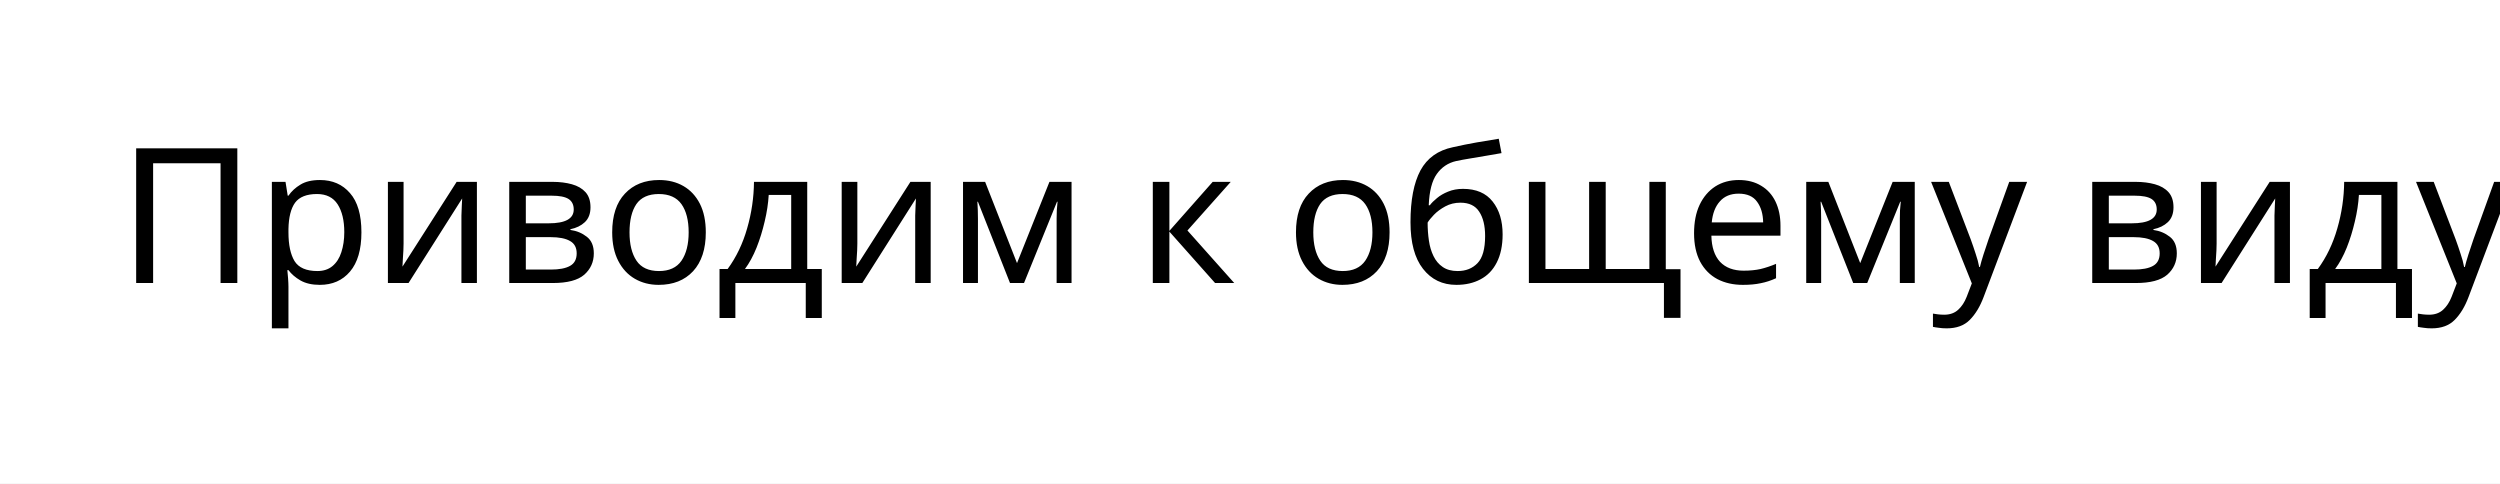
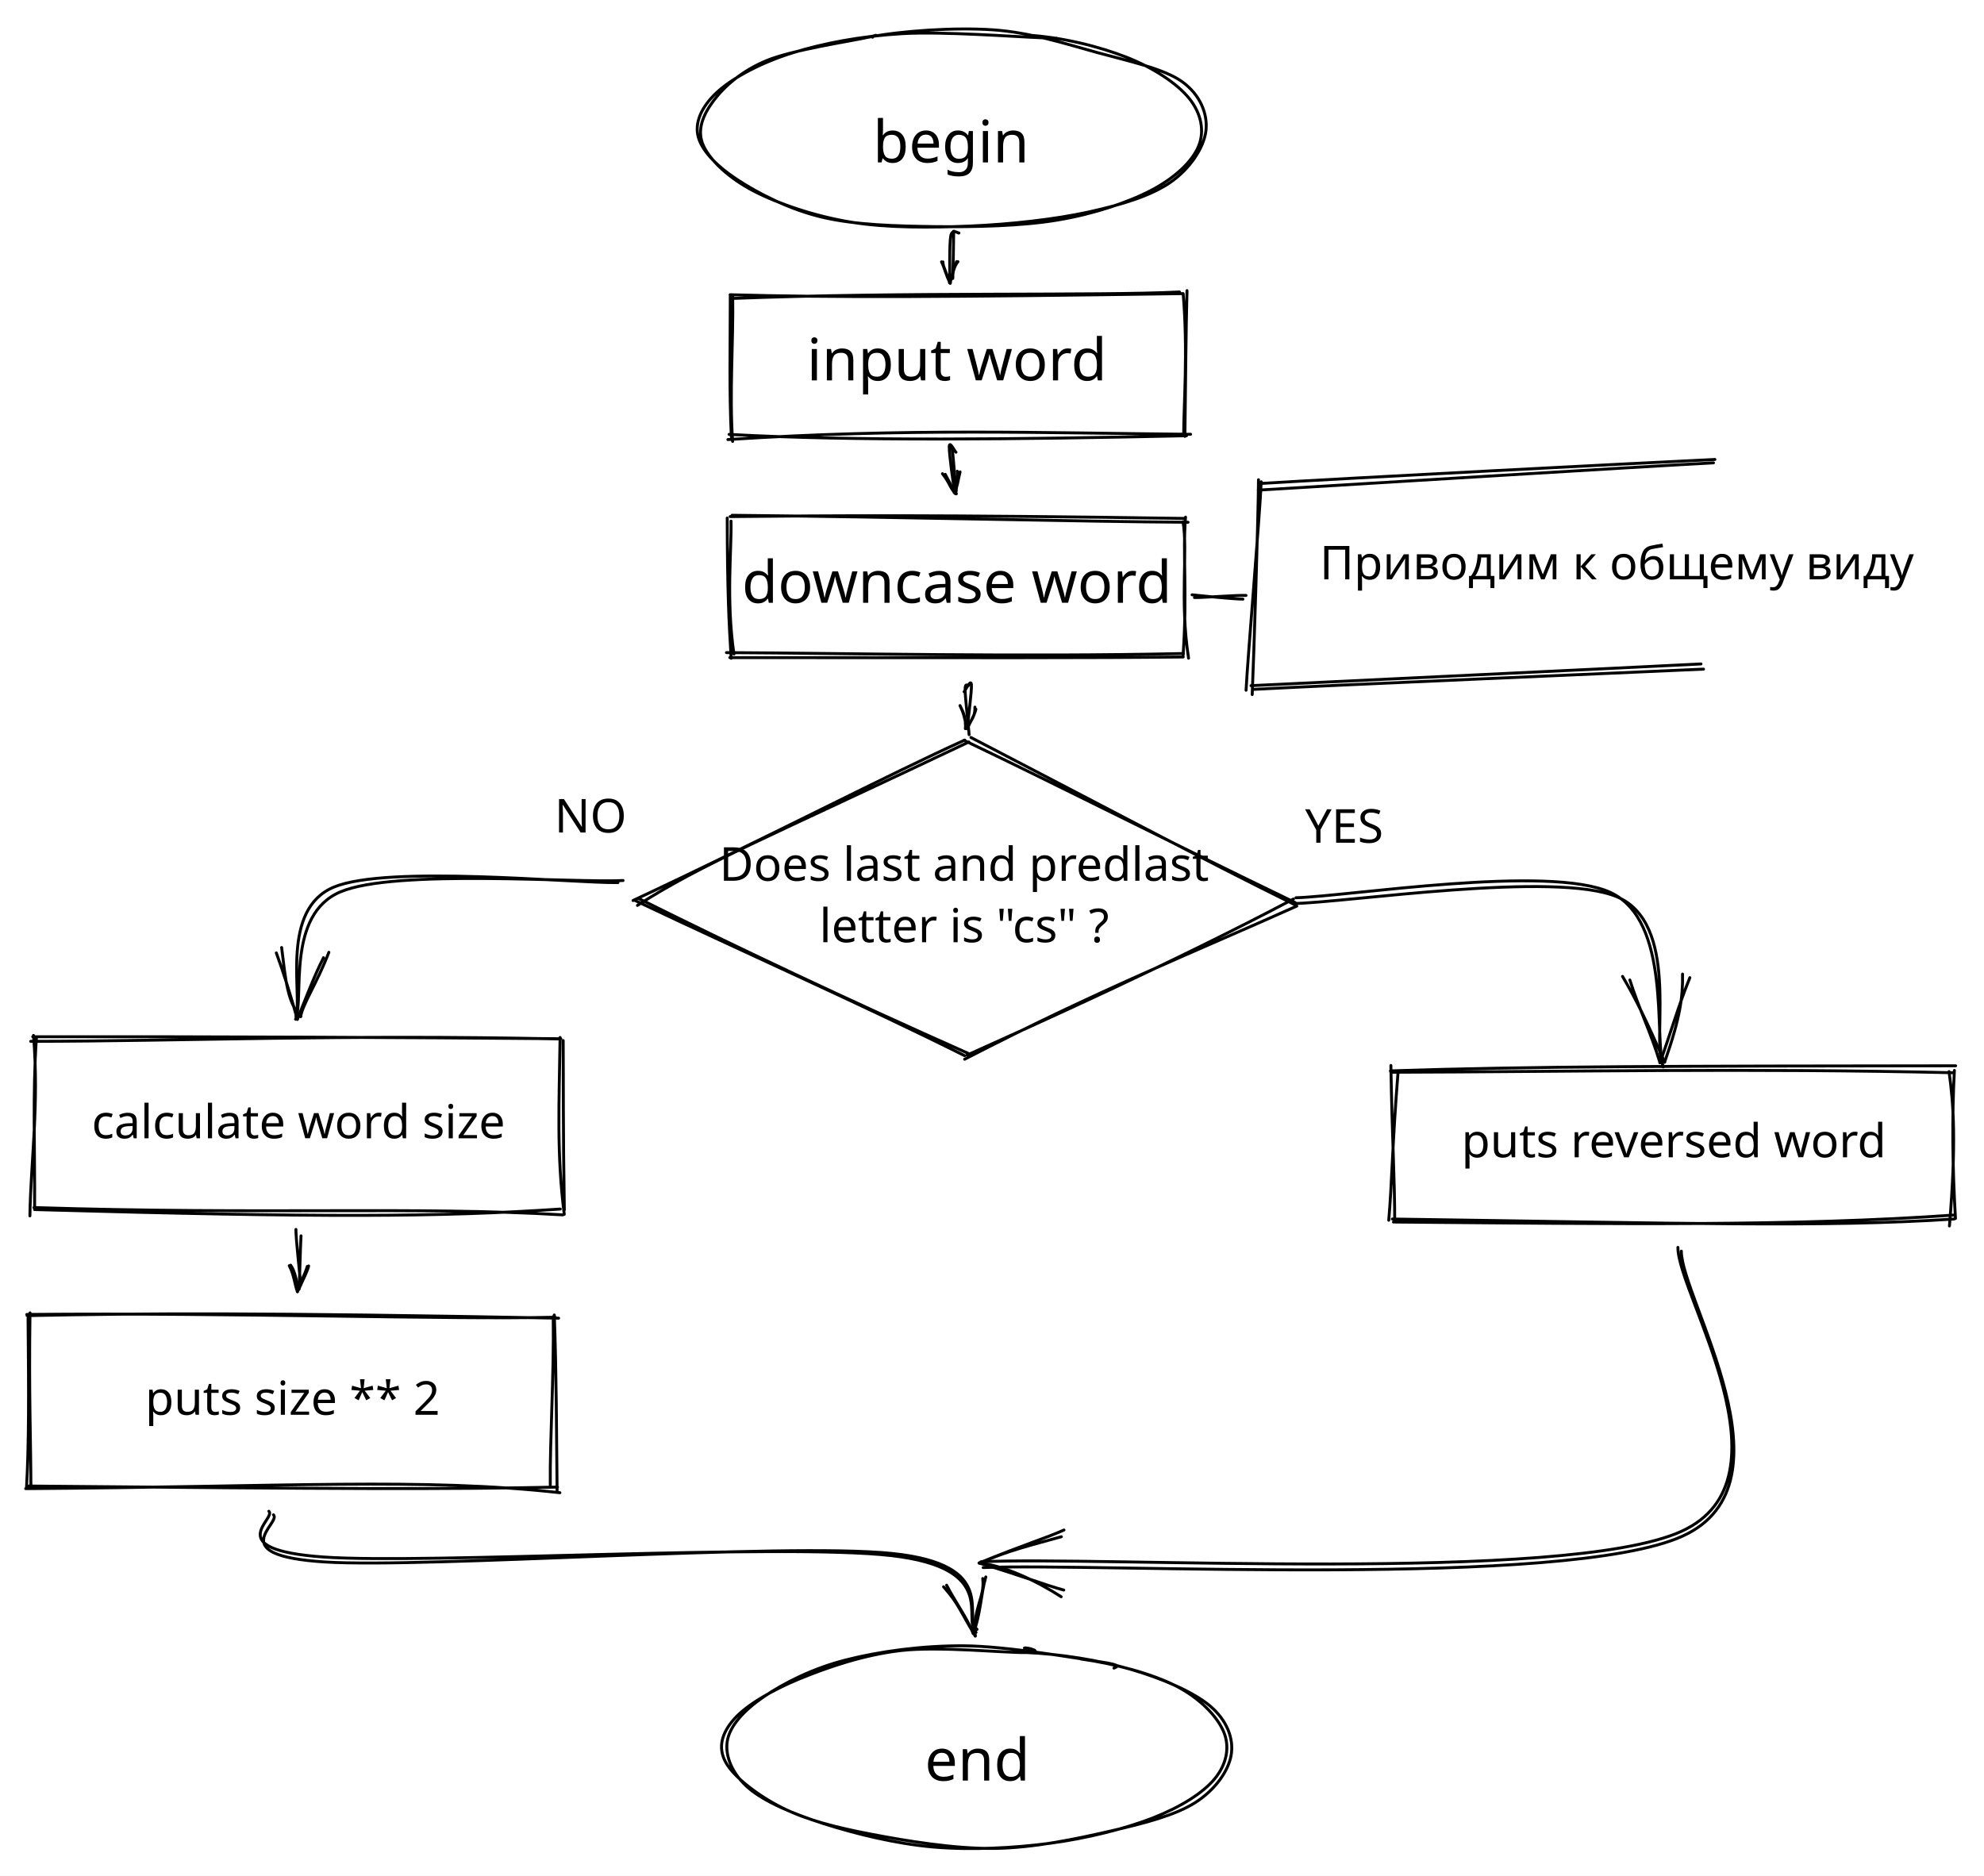
- <svg xmlns="http://www.w3.org/2000/svg" version="1.1" viewBox="0 0 212 41" width="212" height="41">
+ <svg xmlns="http://www.w3.org/2000/svg" version="1.1" viewBox="0 0 678 641" width="678" height="641">
  <defs>
    <style class="style-fonts">
      @font-face {
        font-family: "Virgil";
        src: url("https://excalidraw.com/Virgil.woff2");
      }
      @font-face {
        font-family: "Cascadia";
        src: url("https://excalidraw.com/Cascadia.woff2");
      }
    </style>
  </defs>
-   <rect x="0" y="0" width="212" height="41" fill="#ffffff" />
-   <g transform="translate(10 10) rotate(0 96 10.5)">
+   <rect x="0" y="0" width="678" height="641" fill="#ffffff" />
+   <g stroke-linecap="round" transform="translate(239 10) rotate(0 86 34)">
+     <path d="M111.79 1.97 C124.24 2.74, 136.56 5.89, 145.81 9.49 C155.06 13.09, 163.18 18.48, 167.32 23.55 C171.45 28.63, 172.74 34.69, 170.6 39.93 C168.47 45.16, 162.53 50.78, 154.5 54.99 C146.48 59.2, 134.79 63.12, 122.47 65.19 C110.15 67.27, 94.04 67.6, 80.6 67.44 C67.15 67.27, 53.13 66.89, 41.82 64.19 C30.51 61.49, 19.8 55.93, 12.74 51.25 C5.68 46.56, 0.42 41.15, -0.56 36.07 C-1.54 31, 1.42 25.48, 6.84 20.8 C12.26 16.13, 21.57 11.24, 31.96 8.02 C42.36 4.8, 55.02 2.36, 69.2 1.51 C83.39 0.66, 108.58 2.63, 117.08 2.91 C125.59 3.2, 120.7 2.9, 120.24 3.22 M57.45 2.78 C68.91 0.53, 87.01 -0.69, 100.11 0.18 C113.22 1.04, 125.27 5.03, 136.08 7.99 C146.9 10.95, 158.83 13.49, 165 17.94 C171.17 22.39, 173.78 28.96, 173.11 34.68 C172.45 40.41, 167.7 47.66, 161 52.29 C154.31 56.92, 144.34 59.97, 132.96 62.46 C121.58 64.96, 106.23 66.66, 92.74 67.24 C79.24 67.82, 64.34 67.93, 51.98 65.94 C39.62 63.94, 27 59.66, 18.56 55.28 C10.12 50.9, 3.63 44.8, 1.34 39.67 C-0.95 34.53, 1.19 29.31, 4.81 24.47 C8.43 19.64, 14.32 14.28, 23.06 10.67 C31.81 7.06, 51.26 4.15, 57.28 2.82 C63.3 1.5, 58.49 2.19, 59.19 2.72" stroke="#000000" stroke-width="1" fill="none" />
+   </g>
+   <g transform="translate(301.5 37.5) rotate(0 23.5 13)">
+     <text x="23.5" y="18" font-family="Virgil, Segoe UI Emoji" font-size="20px" fill="#000000" text-anchor="middle" style="white-space: pre;" direction="ltr">begin</text>
+   </g>
+   <g stroke-linecap="round" transform="translate(248 563) rotate(0 86 34)">
+     <path d="M121.35 3.95 C133.31 5.64, 145.73 9.02, 153.86 13.17 C162 17.32, 167.95 23.55, 170.17 28.83 C172.38 34.11, 171.16 39.95, 167.13 44.86 C163.1 49.77, 155.37 54.59, 145.98 58.27 C136.59 61.95, 123.3 65.28, 110.78 66.94 C98.26 68.59, 83.72 69.32, 70.86 68.21 C58 67.09, 44.1 63.62, 33.6 60.27 C23.1 56.91, 13.35 52.8, 7.84 48.09 C2.33 43.38, -0.32 37.2, 0.54 32 C1.39 26.8, 6.23 21.5, 12.98 16.88 C19.74 12.26, 29.65 7.18, 41.06 4.28 C52.47 1.37, 67 -0.65, 81.45 -0.55 C95.9 -0.45, 119.22 3.61, 127.75 4.88 C136.29 6.15, 133.44 6.65, 132.67 7.07 M102.13 1.71 C114.46 2.22, 127.71 4.4, 138.28 7.45 C148.84 10.5, 159.75 15.14, 165.5 19.99 C171.25 24.84, 173.62 31.05, 172.77 36.56 C171.93 42.07, 167.32 48.68, 160.42 53.05 C153.52 57.43, 142.79 60.18, 131.35 62.79 C119.91 65.4, 105.41 68.53, 91.78 68.69 C78.15 68.86, 61.61 66.1, 49.56 63.8 C37.51 61.49, 27.74 58.98, 19.47 54.88 C11.21 50.79, 2.75 44.3, -0.01 39.24 C-2.78 34.17, -1.33 29.24, 2.88 24.48 C7.09 19.73, 15.73 14.63, 25.25 10.72 C34.76 6.82, 47.05 2.55, 59.95 1.06 C72.85 -0.44, 95.62 1.9, 102.65 1.76 C109.67 1.61, 102.7 -0.11, 102.08 0.2" stroke="#000000" stroke-width="1" fill="none" />
+   </g>
+   <g transform="translate(317 590.5) rotate(0 17 13)">
+     <text x="17" y="18" font-family="Virgil, Segoe UI Emoji" font-size="20px" fill="#000000" text-anchor="middle" style="white-space: pre;" direction="ltr">end</text>
+   </g>
+   <g stroke-linecap="round" transform="translate(249 101) rotate(0 78 24)">
+     <path d="M0.72 1.01 C60.62 -1.31, 125.94 0.18, 154.09 -1.22 M0.5 -0.27 C36.1 0.7, 73.65 0.53, 155.32 -0.66 M156.64 -1.68 C156.23 13.87, 156.22 26.42, 155.92 48.13 M155.34 -0.51 C156.99 18.85, 155.51 37.92, 155.51 47.22 M157.88 47.42 C108.07 46.99, 60.73 45.25, -0.26 49.22 M156.48 47.91 C99.57 49.17, 42.36 49.8, 0.15 47.45 M1.36 49.85 C0.22 32.86, 1.65 16.49, 1.39 -0.17 M0.93 48.31 C0.17 32.27, 0.56 18.42, 0.57 -0.27" stroke="#000000" stroke-width="1" fill="none" />
+   </g>
+   <g transform="translate(276 112) rotate(0 51 13)">
+     <text x="51" y="18" font-family="Virgil, Segoe UI Emoji" font-size="20px" fill="#000000" text-anchor="middle" style="white-space: pre;" direction="ltr">input word</text>
+   </g>
+   <g stroke-linecap="round" transform="translate(217 253) rotate(0 112.5 54)">
+     <path d="M114.8 -0.97 C153.64 19.2, 194.85 41.12, 225.77 56.32 M112.39 -0.02 C146.87 16.47, 182.21 34.51, 225.59 55.44 M226.15 56.65 C190.03 72.84, 158.11 85.49, 112.65 108.99 M225.03 54.24 C182.78 76.51, 137.89 96.59, 113.47 107.58 M113.79 106.95 C73 88.84, 33.66 70.25, 1 53.93 M112.64 107.77 C76.91 89.94, 38.53 73.02, -0.1 54.68 M0.83 56.42 C23.06 42.11, 45.26 33.27, 114.1 0.57 M-0.68 54.75 C44.62 33.58, 87.22 11.37, 112.68 -0.07" stroke="#000000" stroke-width="1" fill="none" />
+   </g>
+   <g transform="translate(231 286) rotate(0 98.5 21)">
+     <text x="98.5" y="15" font-family="Virgil, Segoe UI Emoji" font-size="16px" fill="#000000" text-anchor="middle" style="white-space: pre;" direction="ltr">Does last and predlast </text>
+     <text x="98.5" y="36" font-family="Virgil, Segoe UI Emoji" font-size="16px" fill="#000000" text-anchor="middle" style="white-space: pre;" direction="ltr">letter is "cs" ?</text>
+   </g>
+   <g stroke-linecap="round" transform="translate(476 365) rotate(0 96 26)">
+     <path d="M-0.72 1.44 C60.21 1.27, 122.35 -0.02, 191.64 1.61 M-0.85 0.97 C48.02 -0.63, 95.87 -0.67, 192.31 -0.77 M190.05 1.21 C191.62 12.38, 192.56 25.51, 190.19 53.97 M191.88 0.81 C191.05 16.36, 191.19 33.42, 192.25 51.42 M191.91 50.23 C137.1 54.09, 78.4 53.29, 0.18 52.62 M191.78 51.6 C146.48 54.52, 101.24 53.04, -0.19 51.6 M-1.42 52.02 C-0.33 39.84, -0.2 25.9, 1.73 1.79 M0.62 52.58 C0.63 37.86, -0.25 24.52, -0.69 -0.88" stroke="#000000" stroke-width="1" fill="none" />
+   </g>
+   <g transform="translate(495.5 380.5) rotate(0 76.5 10.5)">
+     <text x="76.5" y="15" font-family="Virgil, Segoe UI Emoji" font-size="16px" fill="#000000" text-anchor="middle" style="white-space: pre;" direction="ltr">puts reversed word</text>
+   </g>
+   <g stroke-linecap="round" transform="translate(12 355) rotate(0 90 29.5)">
+     <path d="M-1.51 0.88 C52.21 0.8, 103.26 -1.53, 178.92 0.05 M-0.81 -0.7 C62.23 -0.77, 126.56 -0.46, 179.65 -0.02 M179.4 -0.45 C179.09 22.04, 178.18 39.4, 180.83 60 M180.46 0.6 C180.56 14.28, 180.39 29.67, 180.85 58.5 M180.36 60.18 C130.59 57.22, 78.9 60.15, -0.4 57.68 M179.46 58.19 C138.28 60.94, 98.47 61.14, 0.14 58.37 M-1.78 60.52 C-1.51 42.13, 1.42 22.55, -0.55 -1.16 M-0.17 58.38 C-0.04 38.25, -0.89 19.11, 0.44 -0.31" stroke="#000000" stroke-width="1" fill="none" />
+   </g>
+   <g transform="translate(24.5 374) rotate(0 77.5 10.5)">
+     <text x="77.5" y="15" font-family="Virgil, Segoe UI Emoji" font-size="16px" fill="#000000" text-anchor="middle" style="white-space: pre;" direction="ltr">calculate word size</text>
+   </g>
+   <g stroke-linecap="round" transform="translate(10 449.5) rotate(0 90 29.5)">
+     <path d="M-0.84 -0.29 C71.6 -0.97, 142.42 1.52, 179.76 0.66 M-0.75 0.11 C39.68 -0.7, 78.27 -0.96, 180.9 0.98 M179.06 0.44 C179.35 20.3, 177.89 42.67, 178.05 57.98 M179.42 -0.11 C180.18 20.69, 180.16 40.1, 180.38 59.94 M181.34 60.63 C134.28 55.4, 88.45 58.63, -1.22 59.23 M180.52 58.71 C143.45 59.49, 106.24 59.36, -0.9 58.34 M-0.94 59.03 C-0.09 43.54, -0.15 26.96, -0.41 0.99 M0.56 59.21 C0.53 42.11, -0.15 27.51, 0.25 -0.84" stroke="#000000" stroke-width="1" fill="none" />
+   </g>
+   <g transform="translate(40.5 468.5) rotate(0 59.5 10.5)">
+     <text x="59.5" y="15" font-family="Virgil, Segoe UI Emoji" font-size="16px" fill="#000000" text-anchor="middle" style="white-space: pre;" direction="ltr">puts size ** 2</text>
+   </g>
+   <g stroke-linecap="round">
+     <g transform="translate(326 80) rotate(0 0.1300441 7.567593)">
+       <path d="M-0.32 0.44 C-0.22 0.52, -0.09 -3.03, -0.1 -0.57 C-0.11 1.88, -0.3 12.6, -0.4 15.17 M1.71 -0.38 C1.7 -0.05, -0.59 -2.16, -1.1 0.66 C-1.61 3.49, -1.43 14.05, -1.37 16.58" stroke="#000000" stroke-width="1" fill="none" />
+     </g>
+     <g transform="translate(326 80) rotate(0 0.1300441 7.567593)">
+       <path d="M-3.77 9.51 C-3.82 11.03, -2.71 12.56, -1.48 16.64 M-4.24 9.48 C-3.21 11.51, -2.69 14.25, -1.27 16.78" stroke="#000000" stroke-width="1" fill="none" />
+     </g>
+     <g transform="translate(326 80) rotate(0 0.1300441 7.567593)">
+       <path d="M1.36 9.43 C0.07 10.95, -0.06 12.51, -1.48 16.64 M0.89 9.4 C0.25 11.44, -0.89 14.21, -1.27 16.78" stroke="#000000" stroke-width="1" fill="none" />
+     </g>
+   </g>
+   <g stroke-linecap="round">
+     <g transform="translate(330.87 235.4324) rotate(0 -0.1464468 6.776832)">
+       <path d="M0.04 -1.09 C-0.04 -0.97, -1.11 -2.38, -1.06 0.4 C-1.02 3.19, 0.16 13.38, 0.31 15.64 M-1.4 0.96 C-1.07 0.73, 0.91 -3.62, 1.09 -1.51 C1.28 0.6, -0.12 10.96, -0.3 13.63" stroke="#000000" stroke-width="1" fill="none" />
+     </g>
+     <g transform="translate(330.87 235.4324) rotate(0 -0.1464468 6.776832)">
+       <path d="M-2.81 5.7 C-1.44 8.36, -0.83 9.89, -0.94 13.56 M-2.48 6.43 C-1.08 9.2, -1.08 12.17, -0.03 13.26" stroke="#000000" stroke-width="1" fill="none" />
+     </g>
+     <g transform="translate(330.87 235.4324) rotate(0 -0.1464468 6.776832)">
+       <path d="M2.29 6.22 C2.39 8.76, 1.72 10.15, -0.94 13.56 M2.63 6.95 C2.02 9.51, 0.01 12.28, -0.03 13.26" stroke="#000000" stroke-width="1" fill="none" />
+     </g>
+   </g>
+   <g stroke-linecap="round">
+     <g transform="translate(442 308) rotate(0 63.12353 24.82366)">
+       <path d="M0.87 -1.19 C19.11 -1.74, 87.39 -12.65, 108.31 -3.02 C129.22 6.62, 123.26 46.68, 126.38 56.62 M-0.13 0.79 C18.59 0.43, 89.66 -10.45, 110.65 -1.49 C131.64 7.48, 122.96 45.29, 125.81 54.61" stroke="#000000" stroke-width="1" fill="none" />
+     </g>
+     <g transform="translate(442 308) rotate(0 63.12353 24.82366)">
+       <path d="M112.48 25.68 C116.86 33.15, 120.28 39.93, 126.85 55 M114.98 26.9 C117.97 36.43, 122.3 45.22, 125.27 55.2" stroke="#000000" stroke-width="1" fill="none" />
+     </g>
+     <g transform="translate(442 308) rotate(0 63.12353 24.82366)">
+       <path d="M132.98 24.88 C133.1 32.67, 132.26 39.62, 126.85 55 M135.48 26.11 C131.53 35.88, 128.93 44.94, 125.27 55.2" stroke="#000000" stroke-width="1" fill="none" />
+     </g>
+   </g>
+   <g stroke-linecap="round">
+     <g transform="translate(212 301) rotate(0 -55.03884 22.84579)">
+       <path d="M-0.84 0.63 C-17.23 0.8, -79.57 -5.46, -97.91 2.16 C-116.24 9.78, -108.66 38.7, -110.84 46.34 M0.92 -0.09 C-15.13 0.81, -77.02 -4.11, -95.67 3.79 C-114.32 11.69, -107.97 40.28, -110.99 47.32" stroke="#000000" stroke-width="1" fill="none" />
+     </g>
+     <g transform="translate(212 301) rotate(0 -55.03884 22.84579)">
+       <path d="M-115.76 22.81 C-114.38 33.97, -113.81 41.44, -109.27 46.43 M-117.57 24.65 C-115.19 31.18, -112.61 39.25, -110.39 47.35" stroke="#000000" stroke-width="1" fill="none" />
+     </g>
+     <g transform="translate(212 301) rotate(0 -55.03884 22.84579)">
+       <path d="M-99.62 24.45 C-103.64 34.95, -108.44 41.87, -109.27 46.43 M-101.43 26.29 C-104.48 32.2, -107.34 39.71, -110.39 47.35" stroke="#000000" stroke-width="1" fill="none" />
+     </g>
+   </g>
+   <g stroke-linecap="round">
+     <g transform="translate(102 421) rotate(0 -0.0002508673 9.365792)">
+       <path d="M-0.87 -0.84 C-0.92 2.36, 0.56 15.05, 0.74 18.02 M0.87 1.34 C0.64 4.84, 0.39 16.82, 0.18 19.57" stroke="#000000" stroke-width="1" fill="none" />
+     </g>
+     <g transform="translate(102 421) rotate(0 -0.0002508673 9.365792)">
+       <path d="M-3.15 11.54 C-1.54 14.51, -1.25 18.14, -0.36 20.42 M-2.68 11.37 C-1.36 13.19, -0.92 15.58, 0.07 19.66" stroke="#000000" stroke-width="1" fill="none" />
+     </g>
+     <g transform="translate(102 421) rotate(0 -0.0002508673 9.365792)">
+       <path d="M3 11.81 C2.23 14.63, 0.15 18.15, -0.36 20.42 M3.47 11.64 C3.07 13.44, 1.79 15.76, 0.07 19.66" stroke="#000000" stroke-width="1" fill="none" />
+     </g>
+   </g>
+   <g stroke-linecap="round">
+     <g transform="translate(93.65288 518) rotate(0 117.7528 19.15531)">
+       <path d="M-0.2 -0.32 C2.65 2.49, -17.87 13.6, 17.36 15.8 C52.59 18.01, 174.05 9.06, 211.19 12.89 C248.34 16.73, 235.08 34.43, 240.23 38.83 M-1.77 -1.54 C0.97 1.03, -18.6 11.57, 16.86 14.1 C52.32 16.63, 173.81 9.34, 210.98 13.63 C248.15 17.92, 234.89 35.48, 239.9 39.85" stroke="#000000" stroke-width="1" fill="none" />
+     </g>
+     <g transform="translate(93.65288 518) rotate(0 117.7528 19.15531)">
+       <path d="M228.8 24.28 C233.91 30.1, 234.13 31.95, 239.62 41.1 M229.84 23.73 C232.45 28.94, 236.75 34.71, 238.94 40.26" stroke="#000000" stroke-width="1" fill="none" />
+     </g>
+     <g transform="translate(93.65288 518) rotate(0 117.7528 19.15531)">
+       <path d="M242.18 21.46 C242.97 28.16, 238.88 30.92, 239.62 41.1 M243.23 20.91 C241.51 26.95, 241.48 33.62, 238.94 40.26" stroke="#000000" stroke-width="1" fill="none" />
+     </g>
+   </g>
+   <g stroke-linecap="round">
+     <g transform="translate(574 428) rotate(0 -110.1321 53.39714)">
+       <path d="M0.57 -0.43 C0.56 15.75, 40.72 78.96, 0.95 96.98 C-38.81 115.01, -198.06 106.05, -238.02 107.71 M-0.6 -1.71 C-0.76 14.17, 40.2 77.46, 0.5 95.37 C-39.19 113.28, -198.89 103.64, -238.79 105.75" stroke="#000000" stroke-width="1" fill="none" />
+     </g>
+     <g transform="translate(574 428) rotate(0 -110.1321 53.39714)">
+       <path d="M-211.29 97.17 C-219.69 99.56, -230.88 102.18, -238.88 106.21 M-210.4 94.88 C-217.09 97.85, -223.86 99.77, -239.42 106.16" stroke="#000000" stroke-width="1" fill="none" />
+     </g>
+     <g transform="translate(574 428) rotate(0 -110.1321 53.39714)">
+       <path d="M-211.36 117.69 C-219.71 112.27, -230.88 107.07, -238.88 106.21 M-210.47 115.4 C-217.11 113.62, -223.86 110.8, -239.42 106.16" stroke="#000000" stroke-width="1" fill="none" />
+     </g>
+   </g>
+   <g transform="translate(446 274) rotate(0 15.5 10.5)">
+     <text x="0" y="14" font-family="Virgil, Segoe UI Emoji" font-size="16px" fill="#000000" text-anchor="start" style="white-space: pre;" direction="ltr">YES</text>
+   </g>
+   <g transform="translate(189.5 270.5) rotate(0 12 10.5)">
+     <text x="0" y="14" font-family="Virgil, Segoe UI Emoji" font-size="16px" fill="#000000" text-anchor="start" style="white-space: pre;" direction="ltr">NO</text>
+   </g>
+   <g stroke-linecap="round" transform="translate(249 177) rotate(0 78 24)">
+     <path d="M1.17 -0.9 C59.35 -0.36, 118.93 1.26, 156.99 1.48 M0.51 -0.46 C35.04 -0.8, 71.72 -1.1, 155.7 0.17 M155.29 1.32 C156.99 11.49, 154.12 28.14, 157.17 47.93 M156.14 -0.27 C155.1 12.49, 156.8 25.17, 155.3 47.06 M155.45 46.34 C98.94 47.56, 40.89 46.22, -0.75 46.03 M155.35 47.52 C122.71 47.87, 88.87 47.77, 0.41 47.74 M1.81 46.51 C-0.9 27.94, 1.06 10.67, 0.81 1.09 M0.87 47.97 C0.07 35.59, -0.43 24.75, -0.48 0.03" stroke="#000000" stroke-width="1" fill="none" />
+   </g>
+   <g transform="translate(255 188) rotate(0 72 13)">
+     <text x="72" y="18" font-family="Virgil, Segoe UI Emoji" font-size="20px" fill="#000000" text-anchor="middle" style="white-space: pre;" direction="ltr">downcase word</text>
+   </g>
+   <g stroke-linecap="round">
+     <g transform="translate(325.87 153.4324) rotate(0 -0.3246081 6.849891)">
+       <path d="M-0.91 -0.98 C-1.08 -0.88, -0.64 -1.65, -0.35 0.9 C-0.06 3.44, 0.61 11.81, 0.84 14.26 M0.82 1.11 C0.39 0.87, -1.43 -3.1, -1.48 -0.76 C-1.54 1.59, -0.03 12.84, 0.51 15.2" stroke="#000000" stroke-width="1" fill="none" />
+     </g>
+     <g transform="translate(325.87 153.4324) rotate(0 -0.3246081 6.849891)">
+       <path d="M-3.8 8.45 C-1.29 11.56, -0.98 14, 0.89 15.33 M-2.84 8.67 C-1.78 10.71, -0.3 13.29, 0.22 14.88" stroke="#000000" stroke-width="1" fill="none" />
+     </g>
+     <g transform="translate(325.87 153.4324) rotate(0 -0.3246081 6.849891)">
+       <path d="M1.26 7.6 C1.96 10.98, 0.45 13.72, 0.89 15.33 M2.22 7.82 C1.59 10.19, 1.36 13.06, 0.22 14.88" stroke="#000000" stroke-width="1" fill="none" />
+     </g>
+   </g>
+   <g stroke-linecap="round">
+     <g transform="translate(407 204) rotate(0 9.583049 0.01243131)">
+       <path d="M1.2 0.21 C4.22 0.27, 15.64 -0.66, 18.8 -0.51 M0.37 -0.73 C3.15 -0.42, 14.48 0.74, 17.74 0.75" stroke="#000000" stroke-width="1" fill="none" />
+     </g>
+   </g>
+   <g stroke-linecap="round">
+     <g transform="translate(430 164) rotate(0 -1.58842 36.65958)">
+       <path d="M1 0.65 C0.5 12.6, -3.57 59.96, -4.18 71.89 M0.07 -0.05 C0.02 12.08, -1.54 61.08, -2.08 73.37" stroke="#000000" stroke-width="1" fill="none" />
+     </g>
+   </g>
+   <g stroke-linecap="round">
+     <g transform="translate(428 236) rotate(0 76.83332 -4.759115)">
+       <path d="M0.64 -0.42 C26.28 -1.82, 128.56 -6.15, 154.16 -7.33 M-0.49 -1.68 C24.99 -2.91, 127.62 -7.79, 153.29 -9.1" stroke="#000000" stroke-width="1" fill="none" />
+     </g>
+   </g>
+   <g stroke-linecap="round">
+     <g transform="translate(431.1667 165.7591) rotate(0 76.8697 -3.496834)">
+       <path d="M0.21 -0.57 C26.09 -2.18, 129.31 -7.54, 154.88 -8.74 M-1.14 1.74 C24.69 0.2, 128.75 -6.24, 154.39 -7.58" stroke="#000000" stroke-width="1" fill="none" />
+     </g>
+   </g>
+   <g transform="translate(451 184) rotate(0 96 10.5)">
    <text x="0" y="14" font-family="Virgil, Segoe UI Emoji" font-size="16px" fill="#000000" text-anchor="start" style="white-space: pre;" direction="ltr">Приводим к общему виду</text>
  </g>
</svg>
